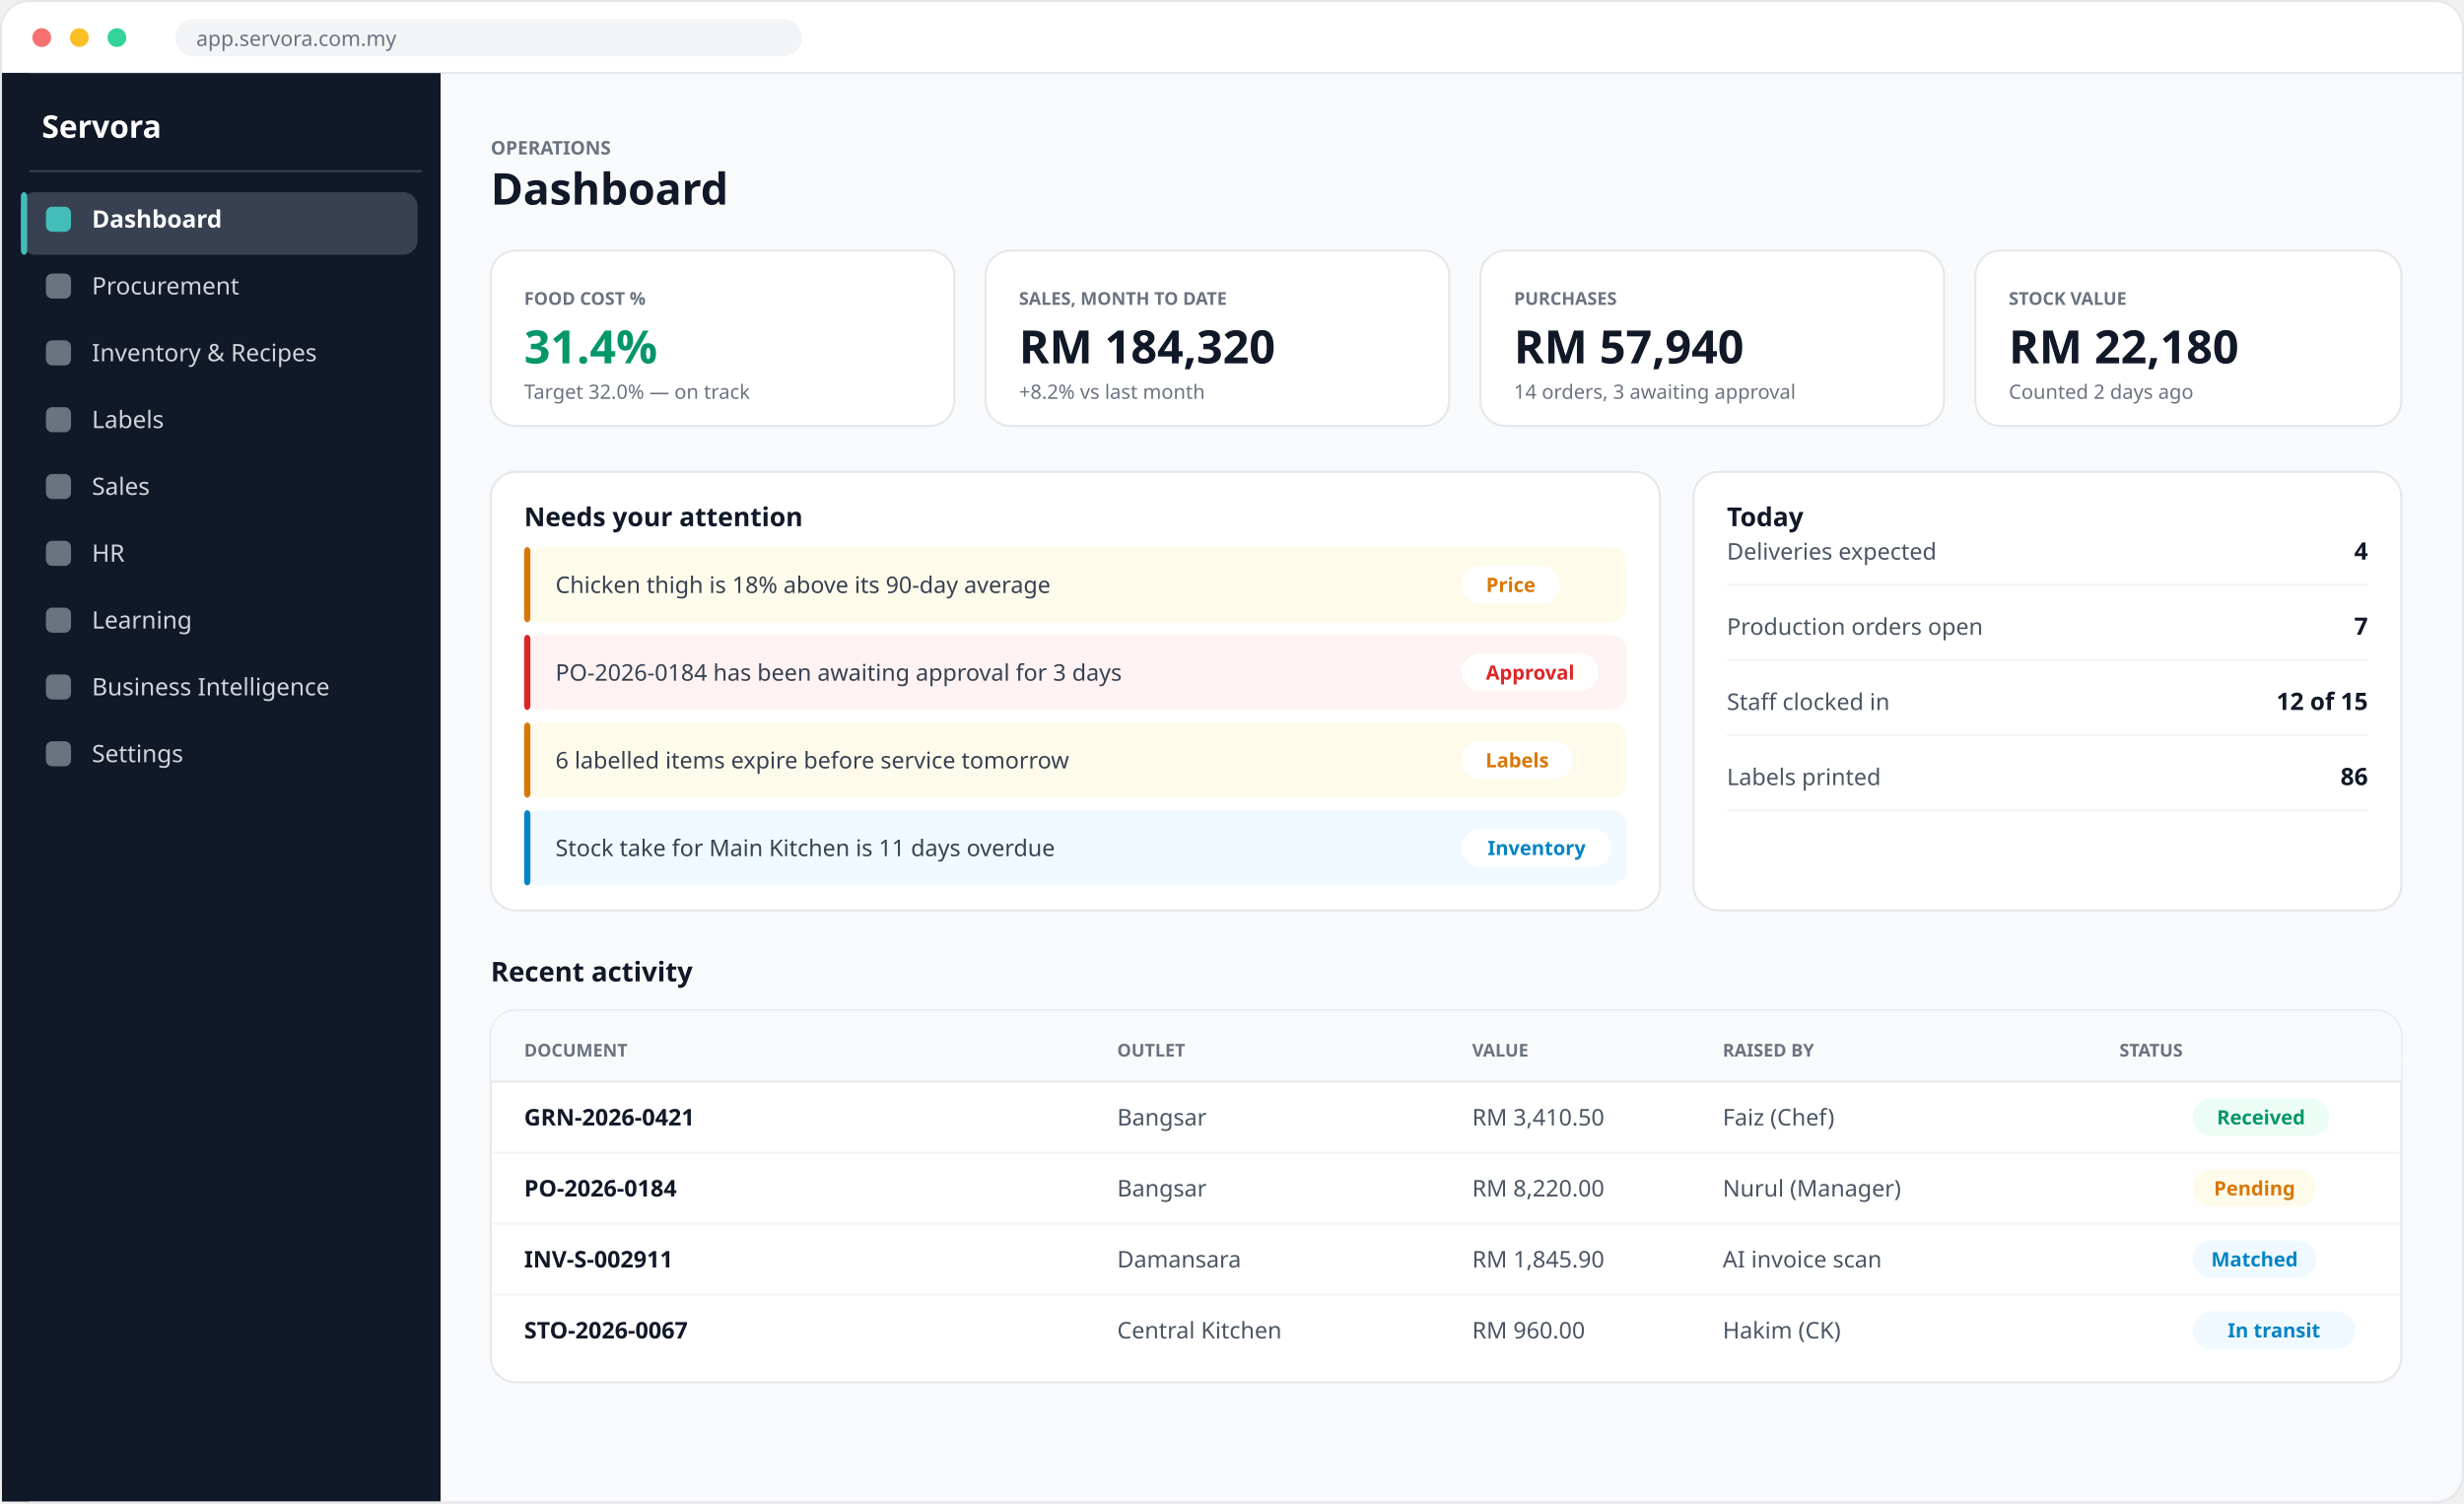
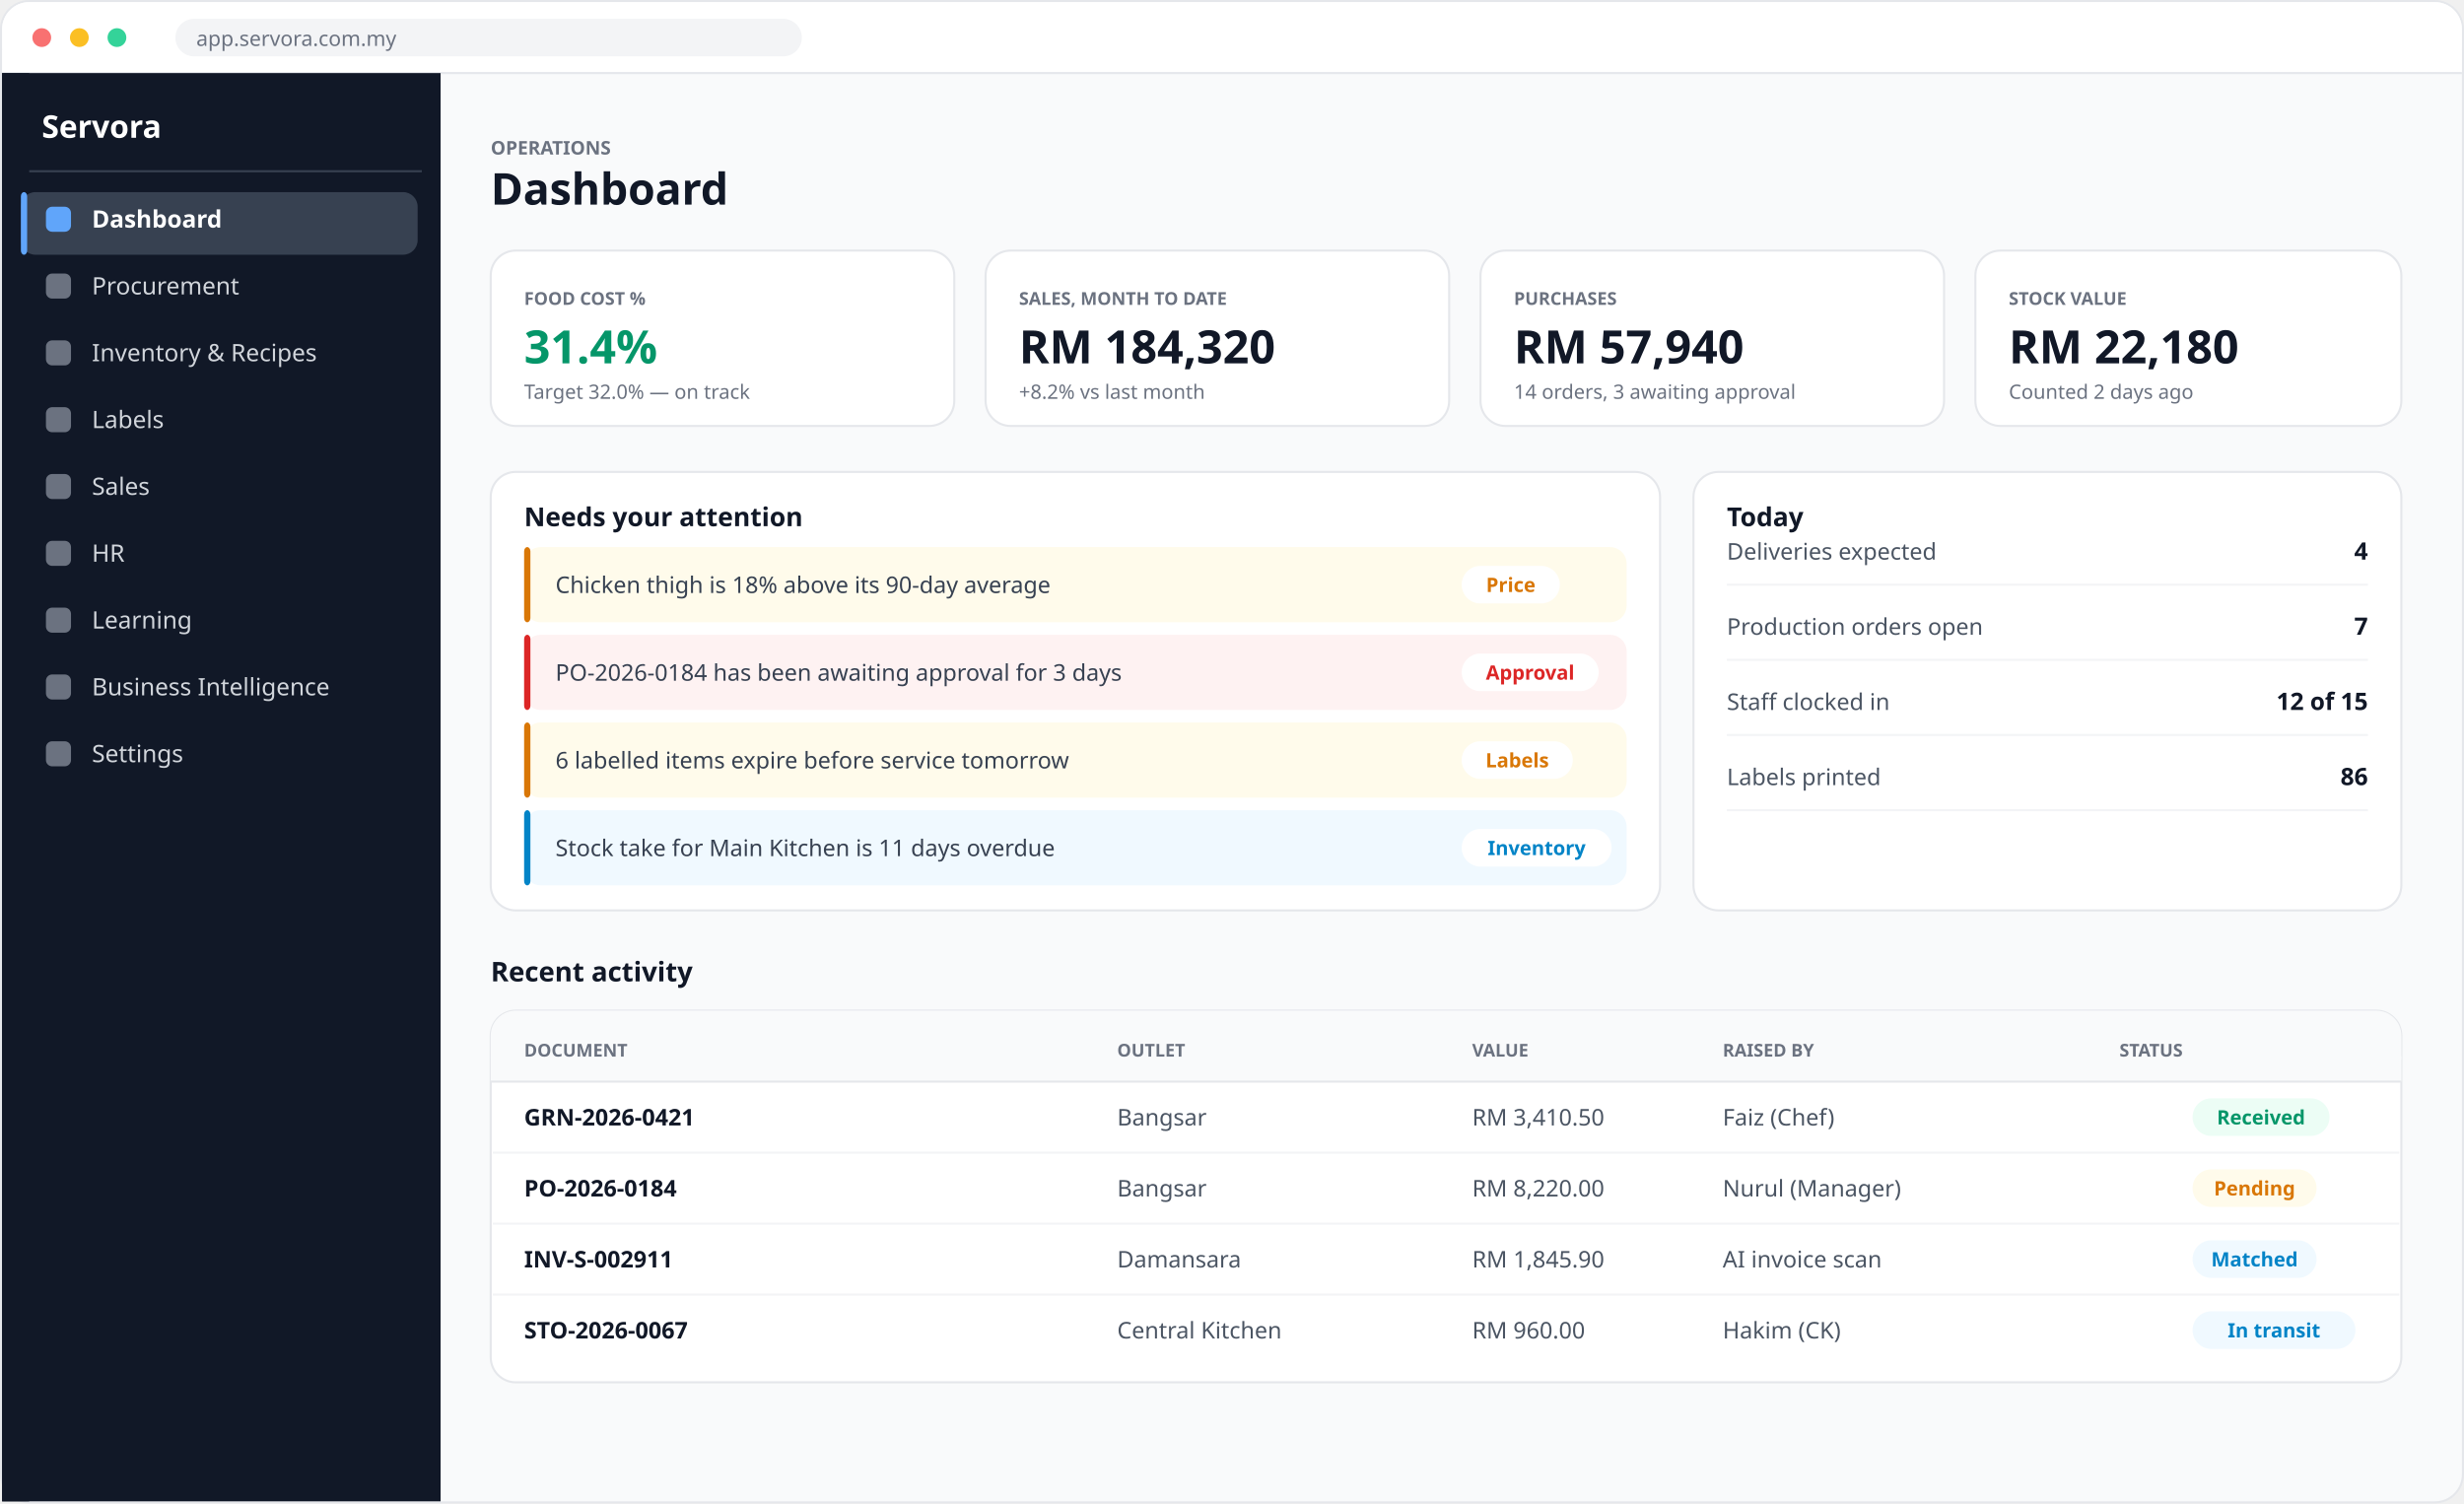
<svg xmlns="http://www.w3.org/2000/svg" viewBox="0 0 1180 720" width="1180" height="720" role="img">
  <rect x="0" y="0" width="1180" height="720" rx="14" fill="#e5e7eb" />
  <rect x="1" y="1" width="1178" height="718" rx="13" fill="#f9fafb" />
  <rect x="1" y="1" width="1178" height="34" rx="13" fill="#ffffff" />
  <rect x="1" y="24" width="1178" height="11" rx="0" fill="#ffffff" />
  <line x1="1" y1="35" x2="1179" y2="35" stroke="#e5e7eb" stroke-width="1" />
  <circle cx="20" cy="18" r="4.5" fill="#f87171" />
  <circle cx="38" cy="18" r="4.5" fill="#fbbf24" />
  <circle cx="56" cy="18" r="4.5" fill="#34d399" />
  <rect x="84" y="9" width="300" height="18" rx="9" fill="#f3f4f6" />
  <text x="94" y="22" font-family="Figtree, ui-sans-serif, system-ui, sans-serif" font-size="10" font-weight="400" fill="#6b7280" text-anchor="start">app.servora.com.my</text>
  <rect x="1" y="35" width="210" height="684" rx="0" fill="#111827" />
  <rect x="1" y="35" width="13" height="684" rx="0" fill="#111827" />
  <text x="20" y="66" font-family="Figtree, ui-sans-serif, system-ui, sans-serif" font-size="15" font-weight="700" fill="#ffffff" text-anchor="start">Servora</text>
  <line x1="14" y1="82" x2="202" y2="82" stroke="#374151" stroke-width="1" />
  <rect x="10" y="92" width="190" height="30" rx="7" fill="#374151" />
-   <rect x="10" y="92" width="3" height="30" rx="2" fill="#43bdb8" />
-   <rect x="22" y="99" width="12" height="12" rx="3" fill="#43bdb8" />
+   <rect x="10" y="92" width="3" height="30" rx="2" fill="#60a5fa" />
+   <rect x="22" y="99" width="12" height="12" rx="3" fill="#60a5fa" />
  <text x="44" y="109" font-family="Figtree, ui-sans-serif, system-ui, sans-serif" font-size="11.5" font-weight="600" fill="#ffffff" text-anchor="start">Dashboard</text>
  <rect x="22" y="131" width="12" height="12" rx="3" fill="#6b7280" />
  <text x="44" y="141" font-family="Figtree, ui-sans-serif, system-ui, sans-serif" font-size="11.5" font-weight="400" fill="#d1d5db" text-anchor="start">Procurement</text>
  <rect x="22" y="163" width="12" height="12" rx="3" fill="#6b7280" />
  <text x="44" y="173" font-family="Figtree, ui-sans-serif, system-ui, sans-serif" font-size="11.5" font-weight="400" fill="#d1d5db" text-anchor="start">Inventory &amp; Recipes</text>
  <rect x="22" y="195" width="12" height="12" rx="3" fill="#6b7280" />
  <text x="44" y="205" font-family="Figtree, ui-sans-serif, system-ui, sans-serif" font-size="11.5" font-weight="400" fill="#d1d5db" text-anchor="start">Labels</text>
  <rect x="22" y="227" width="12" height="12" rx="3" fill="#6b7280" />
  <text x="44" y="237" font-family="Figtree, ui-sans-serif, system-ui, sans-serif" font-size="11.5" font-weight="400" fill="#d1d5db" text-anchor="start">Sales</text>
  <rect x="22" y="259" width="12" height="12" rx="3" fill="#6b7280" />
  <text x="44" y="269" font-family="Figtree, ui-sans-serif, system-ui, sans-serif" font-size="11.5" font-weight="400" fill="#d1d5db" text-anchor="start">HR</text>
  <rect x="22" y="291" width="12" height="12" rx="3" fill="#6b7280" />
  <text x="44" y="301" font-family="Figtree, ui-sans-serif, system-ui, sans-serif" font-size="11.5" font-weight="400" fill="#d1d5db" text-anchor="start">Learning</text>
  <rect x="22" y="323" width="12" height="12" rx="3" fill="#6b7280" />
  <text x="44" y="333" font-family="Figtree, ui-sans-serif, system-ui, sans-serif" font-size="11.5" font-weight="400" fill="#d1d5db" text-anchor="start">Business Intelligence</text>
  <rect x="22" y="355" width="12" height="12" rx="3" fill="#6b7280" />
  <text x="44" y="365" font-family="Figtree, ui-sans-serif, system-ui, sans-serif" font-size="11.5" font-weight="400" fill="#d1d5db" text-anchor="start">Settings</text>
  <text x="235" y="74" font-family="Figtree, ui-sans-serif, system-ui, sans-serif" font-size="9" font-weight="700" fill="#6b7280" text-anchor="start">OPERATIONS</text>
  <text x="235" y="98" font-family="Figtree, ui-sans-serif, system-ui, sans-serif" font-size="21" font-weight="700" fill="#111827" text-anchor="start">Dashboard</text>
  <rect x="235" y="120" width="222" height="84" rx="12" fill="#ffffff" stroke="#e5e7eb" stroke-width="1" />
  <text x="251" y="146" font-family="Figtree, ui-sans-serif, system-ui, sans-serif" font-size="8.5" font-weight="700" fill="#6b7280" text-anchor="start">FOOD COST %</text>
  <text x="251" y="174" font-family="Figtree, ui-sans-serif, system-ui, sans-serif" font-size="22" font-weight="700" fill="#059669" text-anchor="start">31.4%</text>
  <text x="251" y="191" font-family="Figtree, ui-sans-serif, system-ui, sans-serif" font-size="9.5" font-weight="400" fill="#6b7280" text-anchor="start">Target 32.0% — on track</text>
  <rect x="472" y="120" width="222" height="84" rx="12" fill="#ffffff" stroke="#e5e7eb" stroke-width="1" />
  <text x="488" y="146" font-family="Figtree, ui-sans-serif, system-ui, sans-serif" font-size="8.5" font-weight="700" fill="#6b7280" text-anchor="start">SALES, MONTH TO DATE</text>
  <text x="488" y="174" font-family="Figtree, ui-sans-serif, system-ui, sans-serif" font-size="22" font-weight="700" fill="#111827" text-anchor="start">RM 184,320</text>
  <text x="488" y="191" font-family="Figtree, ui-sans-serif, system-ui, sans-serif" font-size="9.5" font-weight="400" fill="#6b7280" text-anchor="start">+8.2% vs last month</text>
  <rect x="709" y="120" width="222" height="84" rx="12" fill="#ffffff" stroke="#e5e7eb" stroke-width="1" />
  <text x="725" y="146" font-family="Figtree, ui-sans-serif, system-ui, sans-serif" font-size="8.5" font-weight="700" fill="#6b7280" text-anchor="start">PURCHASES</text>
  <text x="725" y="174" font-family="Figtree, ui-sans-serif, system-ui, sans-serif" font-size="22" font-weight="700" fill="#111827" text-anchor="start">RM 57,940</text>
  <text x="725" y="191" font-family="Figtree, ui-sans-serif, system-ui, sans-serif" font-size="9.5" font-weight="400" fill="#6b7280" text-anchor="start">14 orders, 3 awaiting approval</text>
  <rect x="946" y="120" width="204" height="84" rx="12" fill="#ffffff" stroke="#e5e7eb" stroke-width="1" />
  <text x="962" y="146" font-family="Figtree, ui-sans-serif, system-ui, sans-serif" font-size="8.5" font-weight="700" fill="#6b7280" text-anchor="start">STOCK VALUE</text>
  <text x="962" y="174" font-family="Figtree, ui-sans-serif, system-ui, sans-serif" font-size="22" font-weight="700" fill="#111827" text-anchor="start">RM 22,180</text>
  <text x="962" y="191" font-family="Figtree, ui-sans-serif, system-ui, sans-serif" font-size="9.5" font-weight="400" fill="#6b7280" text-anchor="start">Counted 2 days ago</text>
  <rect x="235" y="226" width="560" height="210" rx="12" fill="#ffffff" stroke="#e5e7eb" stroke-width="1" />
  <text x="251" y="252" font-family="Figtree, ui-sans-serif, system-ui, sans-serif" font-size="12.5" font-weight="700" fill="#111827" text-anchor="start">Needs your attention</text>
  <rect x="251" y="262" width="528" height="36" rx="8" fill="#fffbeb" />
  <rect x="251" y="262" width="3" height="36" rx="2" fill="#d97706" />
  <text x="266" y="284" font-family="Figtree, ui-sans-serif, system-ui, sans-serif" font-size="11" font-weight="400" fill="#374151" text-anchor="start">Chicken thigh is 18% above its 90-day average</text>
  <rect x="700" y="271" width="47" height="18" rx="9" fill="#ffffff" />
  <text x="723.5" y="283.5" font-family="Figtree, ui-sans-serif, system-ui, sans-serif" font-size="9.5" font-weight="600" fill="#d97706" text-anchor="middle">Price</text>
  <rect x="251" y="304" width="528" height="36" rx="8" fill="#fef2f2" />
  <rect x="251" y="304" width="3" height="36" rx="2" fill="#dc2626" />
  <text x="266" y="326" font-family="Figtree, ui-sans-serif, system-ui, sans-serif" font-size="11" font-weight="400" fill="#374151" text-anchor="start">PO-2026-0184 has been awaiting approval for 3 days</text>
  <rect x="700" y="313" width="65.6" height="18" rx="9" fill="#ffffff" />
  <text x="732.8" y="325.5" font-family="Figtree, ui-sans-serif, system-ui, sans-serif" font-size="9.5" font-weight="600" fill="#dc2626" text-anchor="middle">Approval</text>
  <rect x="251" y="346" width="528" height="36" rx="8" fill="#fffbeb" />
  <rect x="251" y="346" width="3" height="36" rx="2" fill="#d97706" />
  <text x="266" y="368" font-family="Figtree, ui-sans-serif, system-ui, sans-serif" font-size="11" font-weight="400" fill="#374151" text-anchor="start">6 labelled items expire before service tomorrow</text>
  <rect x="700" y="355" width="53.2" height="18" rx="9" fill="#ffffff" />
  <text x="726.6" y="367.5" font-family="Figtree, ui-sans-serif, system-ui, sans-serif" font-size="9.5" font-weight="600" fill="#d97706" text-anchor="middle">Labels</text>
  <rect x="251" y="388" width="528" height="36" rx="8" fill="#f0f9ff" />
  <rect x="251" y="388" width="3" height="36" rx="2" fill="#0284c7" />
  <text x="266" y="410" font-family="Figtree, ui-sans-serif, system-ui, sans-serif" font-size="11" font-weight="400" fill="#374151" text-anchor="start">Stock take for Main Kitchen is 11 days overdue</text>
  <rect x="700" y="397" width="71.8" height="18" rx="9" fill="#ffffff" />
  <text x="735.9" y="409.5" font-family="Figtree, ui-sans-serif, system-ui, sans-serif" font-size="9.5" font-weight="600" fill="#0284c7" text-anchor="middle">Inventory</text>
  <rect x="811" y="226" width="339" height="210" rx="12" fill="#ffffff" stroke="#e5e7eb" stroke-width="1" />
  <text x="827" y="252" font-family="Figtree, ui-sans-serif, system-ui, sans-serif" font-size="12.5" font-weight="700" fill="#111827" text-anchor="start">Today</text>
  <text x="827" y="268" font-family="Figtree, ui-sans-serif, system-ui, sans-serif" font-size="11" font-weight="400" fill="#4b5563" text-anchor="start">Deliveries expected</text>
  <text x="1134" y="268" font-family="Figtree, ui-sans-serif, system-ui, sans-serif" font-size="11.5" font-weight="700" fill="#111827" text-anchor="end">4</text>
  <line x1="827" y1="280" x2="1134" y2="280" stroke="#f3f4f6" stroke-width="1" />
  <text x="827" y="304" font-family="Figtree, ui-sans-serif, system-ui, sans-serif" font-size="11" font-weight="400" fill="#4b5563" text-anchor="start">Production orders open</text>
  <text x="1134" y="304" font-family="Figtree, ui-sans-serif, system-ui, sans-serif" font-size="11.5" font-weight="700" fill="#111827" text-anchor="end">7</text>
  <line x1="827" y1="316" x2="1134" y2="316" stroke="#f3f4f6" stroke-width="1" />
  <text x="827" y="340" font-family="Figtree, ui-sans-serif, system-ui, sans-serif" font-size="11" font-weight="400" fill="#4b5563" text-anchor="start">Staff clocked in</text>
  <text x="1134" y="340" font-family="Figtree, ui-sans-serif, system-ui, sans-serif" font-size="11.5" font-weight="700" fill="#111827" text-anchor="end">12 of 15</text>
  <line x1="827" y1="352" x2="1134" y2="352" stroke="#f3f4f6" stroke-width="1" />
  <text x="827" y="376" font-family="Figtree, ui-sans-serif, system-ui, sans-serif" font-size="11" font-weight="400" fill="#4b5563" text-anchor="start">Labels printed</text>
  <text x="1134" y="376" font-family="Figtree, ui-sans-serif, system-ui, sans-serif" font-size="11.5" font-weight="700" fill="#111827" text-anchor="end">86</text>
  <line x1="827" y1="388" x2="1134" y2="388" stroke="#f3f4f6" stroke-width="1" />
  <text x="235" y="470" font-family="Figtree, ui-sans-serif, system-ui, sans-serif" font-size="13" font-weight="700" fill="#111827" text-anchor="start">Recent activity</text>
  <rect x="235" y="484" width="915" height="178" rx="12" fill="#ffffff" stroke="#e5e7eb" stroke-width="1" />
  <rect x="235" y="484" width="915" height="34" rx="12" fill="#f9fafb" />
  <rect x="235" y="506" width="915" height="12" rx="0" fill="#f9fafb" />
  <line x1="235" y1="518" x2="1150" y2="518" stroke="#e5e7eb" stroke-width="1" />
  <text x="251" y="506" font-family="Figtree, ui-sans-serif, system-ui, sans-serif" font-size="8.5" font-weight="700" fill="#6b7280" text-anchor="start">DOCUMENT</text>
  <text x="535" y="506" font-family="Figtree, ui-sans-serif, system-ui, sans-serif" font-size="8.5" font-weight="700" fill="#6b7280" text-anchor="start">OUTLET</text>
  <text x="705" y="506" font-family="Figtree, ui-sans-serif, system-ui, sans-serif" font-size="8.5" font-weight="700" fill="#6b7280" text-anchor="start">VALUE</text>
  <text x="825" y="506" font-family="Figtree, ui-sans-serif, system-ui, sans-serif" font-size="8.5" font-weight="700" fill="#6b7280" text-anchor="start">RAISED BY</text>
  <text x="1015" y="506" font-family="Figtree, ui-sans-serif, system-ui, sans-serif" font-size="8.5" font-weight="700" fill="#6b7280" text-anchor="start">STATUS</text>
  <text x="251" y="539" font-family="Figtree, ui-sans-serif, system-ui, sans-serif" font-size="11" font-weight="600" fill="#111827" text-anchor="start">GRN-2026-0421</text>
  <text x="535" y="539" font-family="Figtree, ui-sans-serif, system-ui, sans-serif" font-size="11" font-weight="400" fill="#4b5563" text-anchor="start">Bangsar</text>
  <text x="705" y="539" font-family="Figtree, ui-sans-serif, system-ui, sans-serif" font-size="11" font-weight="400" fill="#4b5563" text-anchor="start">RM 3,410.50</text>
  <text x="825" y="539" font-family="Figtree, ui-sans-serif, system-ui, sans-serif" font-size="11" font-weight="400" fill="#4b5563" text-anchor="start">Faiz (Chef)</text>
  <rect x="1050" y="526" width="65.6" height="18" rx="9" fill="#ecfdf5" />
  <text x="1082.8" y="538.5" font-family="Figtree, ui-sans-serif, system-ui, sans-serif" font-size="9.5" font-weight="600" fill="#059669" text-anchor="middle">Received</text>
  <line x1="236" y1="552" x2="1149" y2="552" stroke="#f3f4f6" stroke-width="1" />
  <text x="251" y="573" font-family="Figtree, ui-sans-serif, system-ui, sans-serif" font-size="11" font-weight="600" fill="#111827" text-anchor="start">PO-2026-0184</text>
  <text x="535" y="573" font-family="Figtree, ui-sans-serif, system-ui, sans-serif" font-size="11" font-weight="400" fill="#4b5563" text-anchor="start">Bangsar</text>
  <text x="705" y="573" font-family="Figtree, ui-sans-serif, system-ui, sans-serif" font-size="11" font-weight="400" fill="#4b5563" text-anchor="start">RM 8,220.00</text>
  <text x="825" y="573" font-family="Figtree, ui-sans-serif, system-ui, sans-serif" font-size="11" font-weight="400" fill="#4b5563" text-anchor="start">Nurul (Manager)</text>
  <rect x="1050" y="560" width="59.4" height="18" rx="9" fill="#fffbeb" />
  <text x="1079.7" y="572.5" font-family="Figtree, ui-sans-serif, system-ui, sans-serif" font-size="9.5" font-weight="600" fill="#d97706" text-anchor="middle">Pending</text>
  <line x1="236" y1="586" x2="1149" y2="586" stroke="#f3f4f6" stroke-width="1" />
  <text x="251" y="607" font-family="Figtree, ui-sans-serif, system-ui, sans-serif" font-size="11" font-weight="600" fill="#111827" text-anchor="start">INV-S-002911</text>
  <text x="535" y="607" font-family="Figtree, ui-sans-serif, system-ui, sans-serif" font-size="11" font-weight="400" fill="#4b5563" text-anchor="start">Damansara</text>
  <text x="705" y="607" font-family="Figtree, ui-sans-serif, system-ui, sans-serif" font-size="11" font-weight="400" fill="#4b5563" text-anchor="start">RM 1,845.90</text>
  <text x="825" y="607" font-family="Figtree, ui-sans-serif, system-ui, sans-serif" font-size="11" font-weight="400" fill="#4b5563" text-anchor="start">AI invoice scan</text>
  <rect x="1050" y="594" width="59.4" height="18" rx="9" fill="#f0f9ff" />
  <text x="1079.7" y="606.5" font-family="Figtree, ui-sans-serif, system-ui, sans-serif" font-size="9.5" font-weight="600" fill="#0284c7" text-anchor="middle">Matched</text>
  <line x1="236" y1="620" x2="1149" y2="620" stroke="#f3f4f6" stroke-width="1" />
  <text x="251" y="641" font-family="Figtree, ui-sans-serif, system-ui, sans-serif" font-size="11" font-weight="600" fill="#111827" text-anchor="start">STO-2026-0067</text>
  <text x="535" y="641" font-family="Figtree, ui-sans-serif, system-ui, sans-serif" font-size="11" font-weight="400" fill="#4b5563" text-anchor="start">Central Kitchen</text>
  <text x="705" y="641" font-family="Figtree, ui-sans-serif, system-ui, sans-serif" font-size="11" font-weight="400" fill="#4b5563" text-anchor="start">RM 960.00</text>
  <text x="825" y="641" font-family="Figtree, ui-sans-serif, system-ui, sans-serif" font-size="11" font-weight="400" fill="#4b5563" text-anchor="start">Hakim (CK)</text>
  <rect x="1050" y="628" width="78" height="18" rx="9" fill="#f0f9ff" />
  <text x="1089" y="640.5" font-family="Figtree, ui-sans-serif, system-ui, sans-serif" font-size="9.5" font-weight="600" fill="#0284c7" text-anchor="middle">In transit</text>
</svg>
